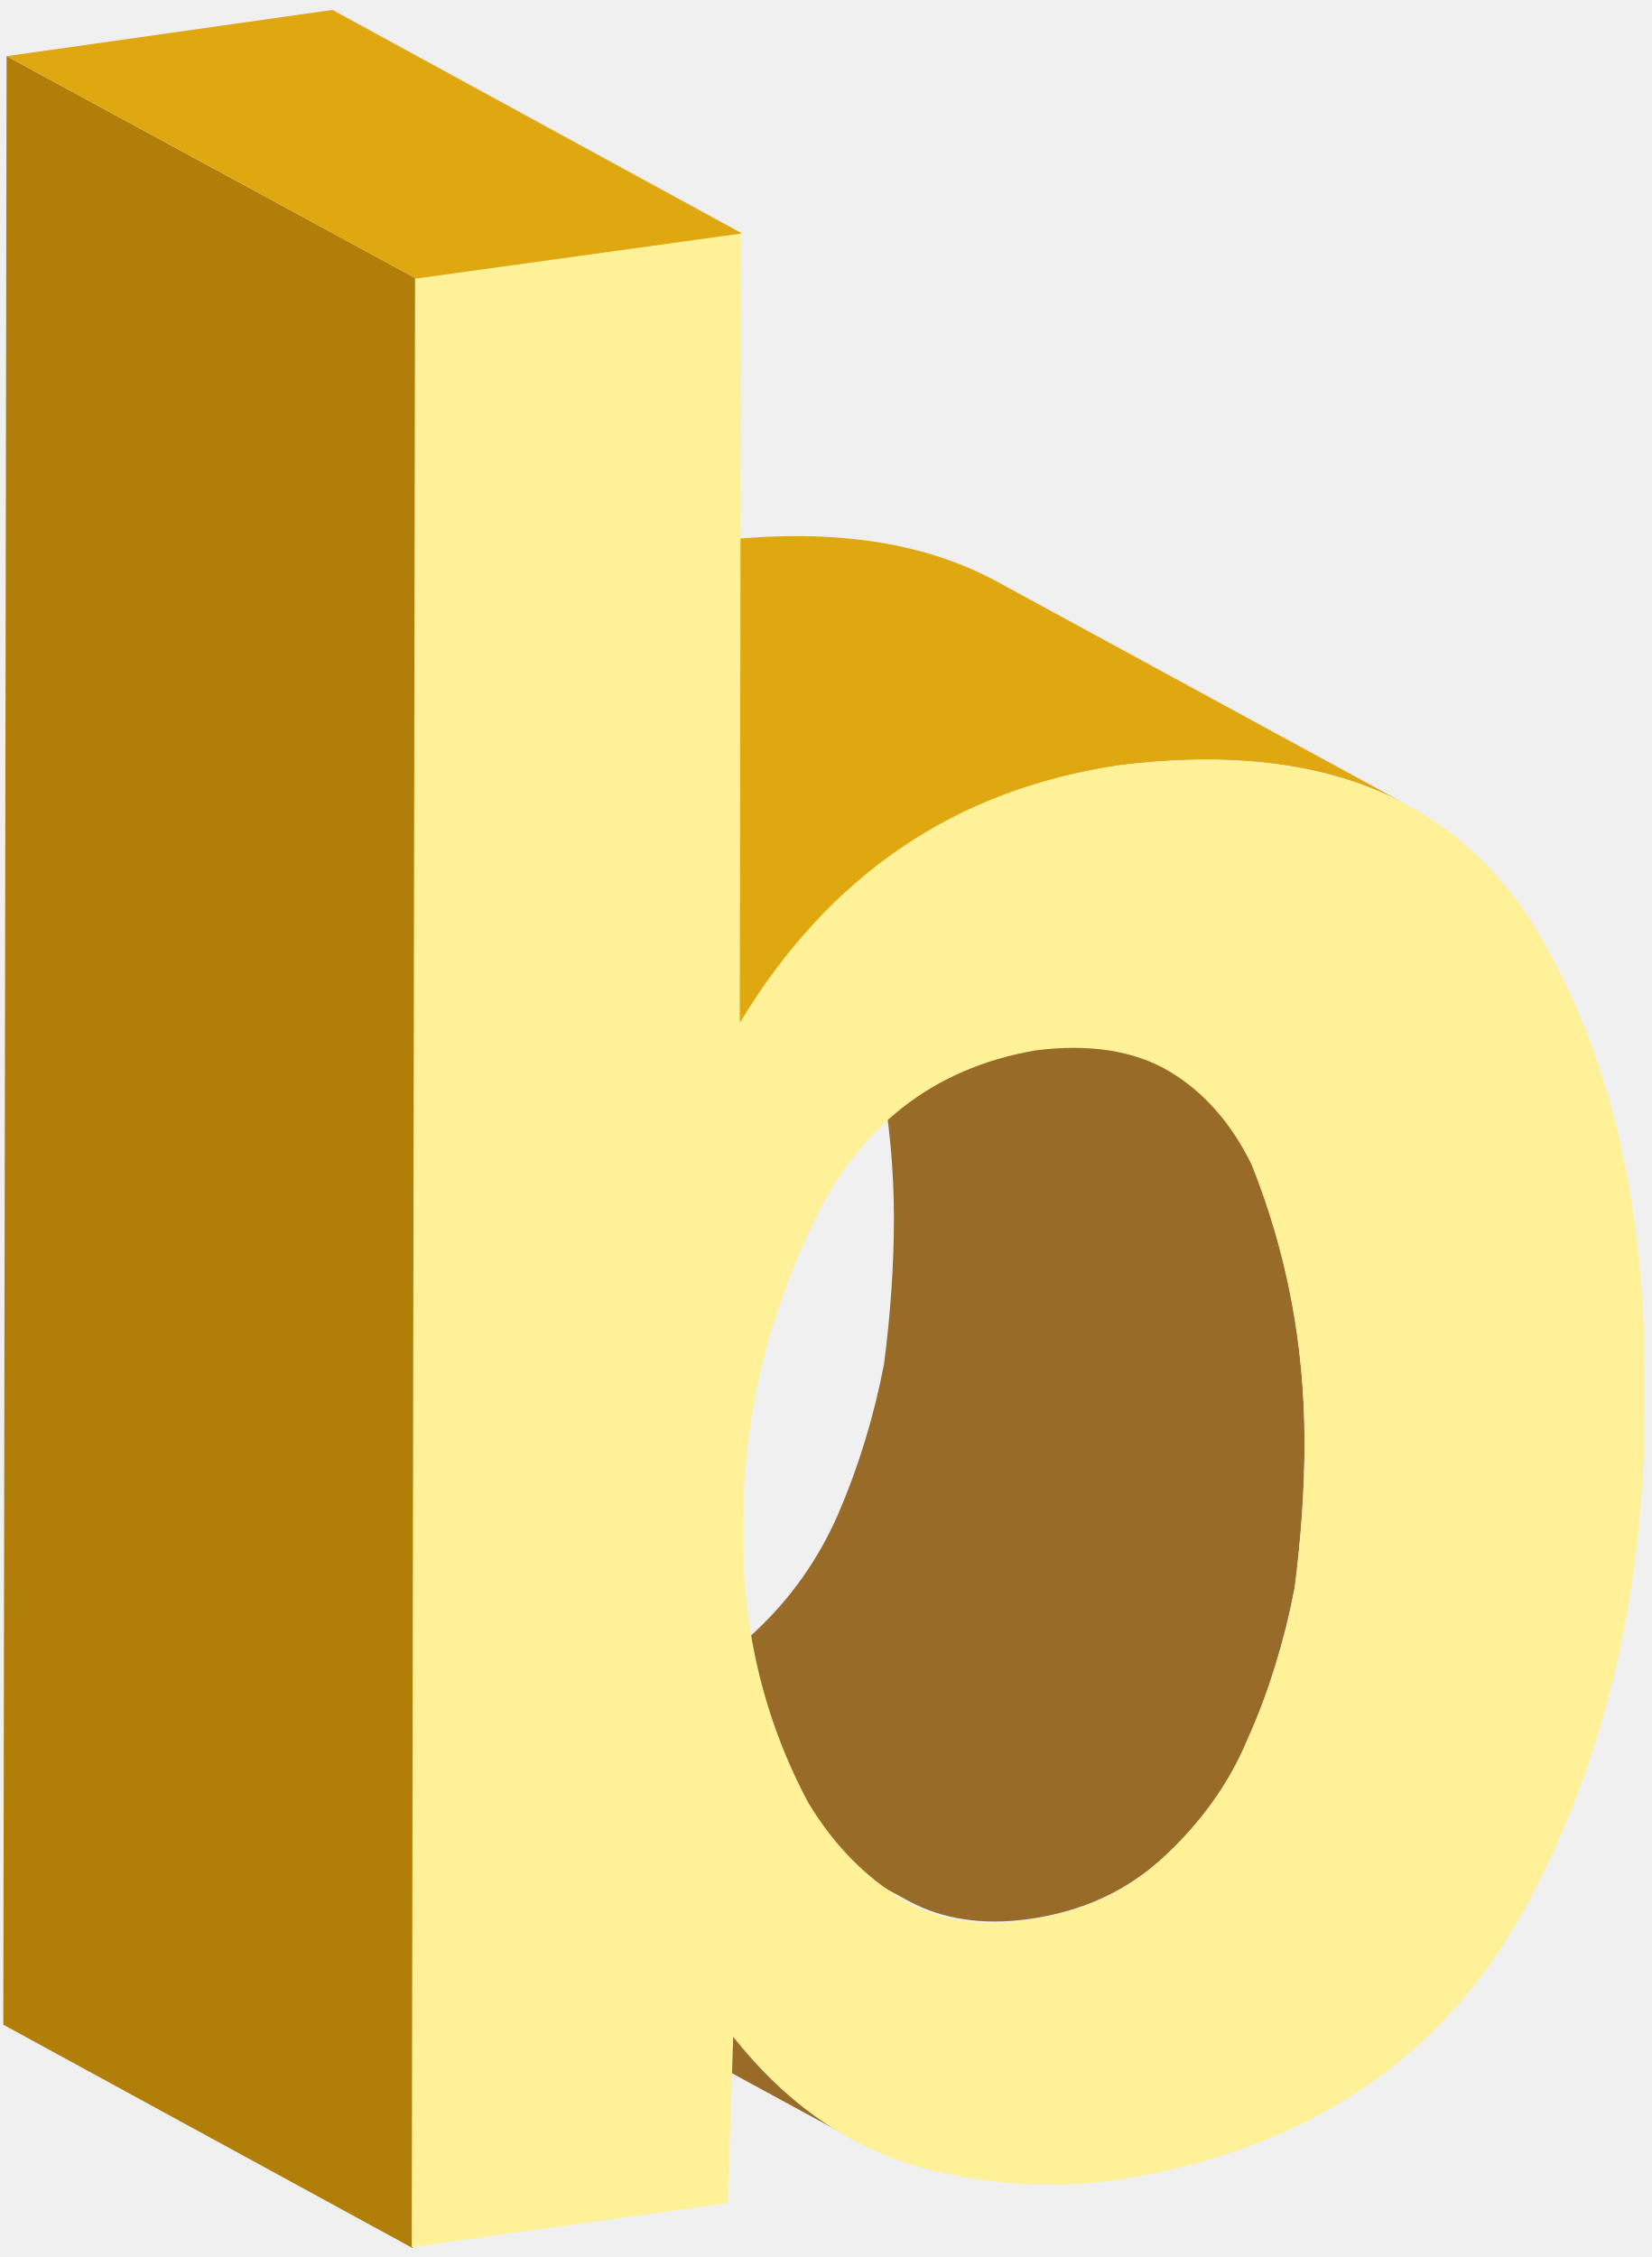
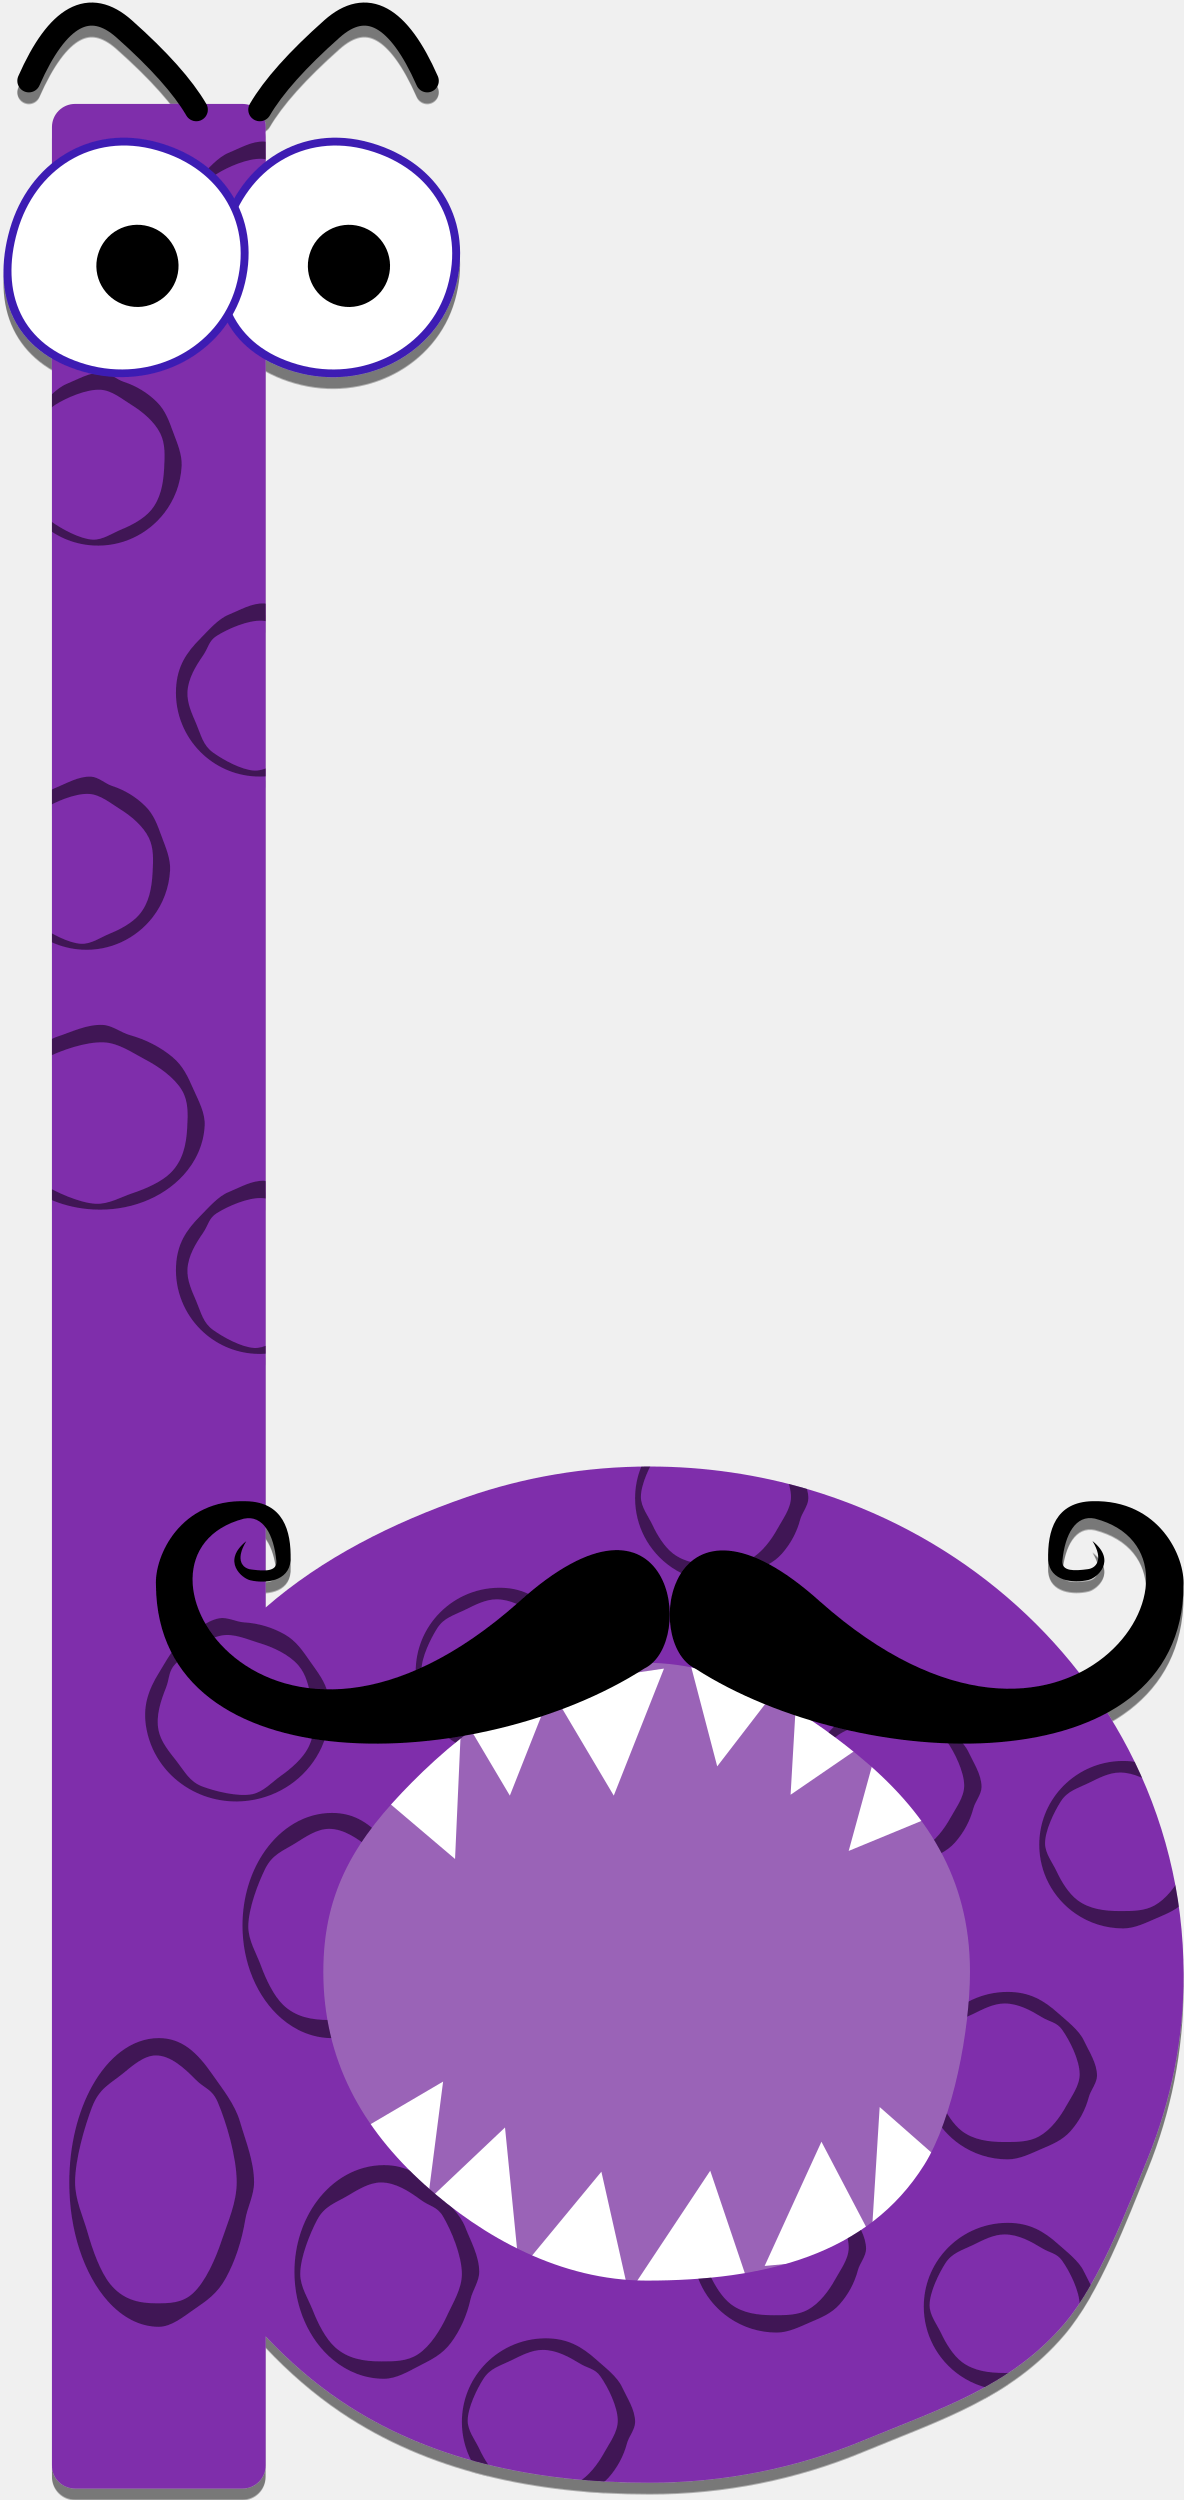
- <svg xmlns="http://www.w3.org/2000/svg" width="150px" height="205px" viewBox="0 0 150 205" version="1.1">
-   <defs />
-   <g id="Page-1" stroke="none" stroke-width="1" fill="none" fill-rule="evenodd">
-     <g id="XMLID_613_" transform="translate(-174, -8)" fill-rule="nonzero">
-       <g id="XMLID_1103_" transform="translate(174, 8)">
-         <g id="XMLID_1118_" transform="translate(29, 164)" fill="#986B29">
-           <path d="M48.5,30.3 L11.2,10 C7.2,7.8 3.6,4.7 0.4,0.7 L37.7,21 C40.9,25.1 44.5,28.2 48.5,30.3 Z" id="XMLID_1119_" />
+ <svg xmlns="http://www.w3.org/2000/svg" xmlns:xlink="http://www.w3.org/1999/xlink" width="205px" height="433px" viewBox="0 0 205 433" version="1.1">
+   <defs>
+     <filter x="-0.5%" y="-0.7%" width="101.0%" height="101.4%" filterUnits="objectBoundingBox" id="filter-1">
+       <feOffset dx="0" dy="2" in="SourceAlpha" result="shadowOffsetOuter1" />
+       <feColorMatrix values="0 0 0 0 0   0 0 0 0 0   0 0 0 0 0  0 0 0 0.5 0" type="matrix" in="shadowOffsetOuter1" result="shadowMatrixOuter1" />
+       <feMerge>
+         <feMergeNode in="shadowMatrixOuter1" />
+         <feMergeNode in="SourceGraphic" />
+       </feMerge>
+     </filter>
+     <path d="M159,260.427 L159,4 C159,1.791 160.791,4.05812251e-16 163,0 L192,0 C194.209,-4.05812251e-16 196,1.791 196,4 L196,409 C196,411.209 194.209,413 192,413 L163,413 C160.791,413 159,411.209 159,409 L159,386.625 C155.025,390.844 150.672,394.64 145.997,397.798 C130.895,408.001 112.434,412 92.5,412 C79.415,412 66.964,409.415 55.681,404.753 C41.952,399.079 29.952,395.33 20.643,384.419 C14.614,377.352 9.713,364.378 6.202,355.745 C2.196,345.897 0,335.193 0,324 C0,309.97 3.451,296.706 9.59,284.936 C20.703,263.631 40.621,247.219 64.816,240.009 C73.557,237.404 82.856,236 92.5,236 C103.61,236 114.263,237.864 124.132,241.28 C137.081,245.762 149.198,251.88 159,260.427 Z M93,377 C107.876,377 121.397,369.459 131.425,360.419 C142.246,350.664 149,338.835 149,323.5 C149,309.257 143.174,300.314 133.675,290.728 C123.468,280.426 109.02,270 93,270 C79.122,270 66.423,277.823 56.639,285.811 C44.619,295.623 37,307.212 37,323.5 C37,333.537 39.893,348.928 44.926,356.954 C54.709,372.556 72.578,377 93,377 Z" id="path-2" />
+   </defs>
+   <g id="Symbols" stroke="none" stroke-width="1" fill="none" fill-rule="evenodd">
+     <g id="letter/b" transform="translate(-12, -10)">
+       <g id="b" filter="url(#filter-1)" transform="translate(7, 12)">
+         <ellipse id="Oval" fill="#9A64B7" cx="116" cy="340.5" rx="62" ry="60.5" />
+         <g id="teeth" transform="translate(120.5, 339) scale(-1, 1) translate(-120.5, -339) translate(61, 279)" fill="#FFFFFF">
+           <polygon id="tooth" transform="translate(101, 31) rotate(19) translate(-101, -31) " points="111 22.933 99.696 42 91 20" />
+           <polygon id="tooth-copy" points="98 10.933 86.696 30 78 8" />
+           <polygon id="tooth-copy-2" points="80 10.933 68.696 30 60 8" />
+           <polygon id="tooth-copy-3" transform="translate(49, 14) rotate(-16) translate(-49, -14) " points="59 5.933 47.696 25 39 3" />
+           <polygon id="tooth-copy-4" transform="translate(33, 20) rotate(-34) translate(-33, -20) " points="43 11.933 31.696 31 23 9" />
+           <polygon id="tooth-copy-5" transform="translate(21, 31) rotate(-46) translate(-21, -31) " points="31 22.933 19.696 42 11 20" />
+           <polygon id="tooth-copy-8" transform="translate(18, 94) rotate(-162) translate(-18, -94) " points="28 85.933 16.696 105 8 83" />
+           <polygon id="tooth-copy-9" transform="translate(32, 101) rotate(-183) translate(-32, -101) " points="42 92.933 30.696 112 22 90" />
+           <polygon id="tooth-copy-10" transform="translate(53, 106) rotate(-192) translate(-53, -106) " points="63 97.933 51.696 117 43 95" />
+           <polygon id="tooth-copy-11" transform="translate(73, 106) rotate(-198) translate(-73, -106) " points="83 97.933 71.696 117 63 95" />
+           <polygon id="tooth-copy-12" transform="translate(91, 98) rotate(-205) translate(-91, -98) " points="101 89.933 89.696 109 81 87" />
+           <polygon id="tooth-copy-13" transform="translate(104, 89) rotate(-218) translate(-104, -89) " points="114 80.933 102.696 100 94 78" />
        </g>
-         <path d="M113.7,105.7 C111.9,102 109.4,99.1 106.2,97.2 C106,97.1 105.9,97 105.7,96.9 L68.4,76.6 C68.6,76.7 68.7,76.8 68.9,76.9 C72.1,78.8 74.6,81.7 76.4,85.4 C79.6,93.4 81.2,101.8 81.2,110.7 C81.2,114.8 80.9,119.3 80.3,123.9 C79.4,128.6 78,133.2 76.1,137.6 C74.3,141.7 71.8,145.2 68.6,148.2 C65.2,151.4 61.1,153.3 56.2,154 C52,154.6 48.3,154.1 45.3,152.4 L82.6,172.7 C85.6,174.3 89.2,174.9 93.5,174.3 C98.4,173.6 102.5,171.7 105.9,168.5 C109.1,165.5 111.7,162 113.4,157.9 C115.3,153.5 116.7,148.9 117.6,144.2 C118.2,139.5 118.5,135.1 118.5,131 C118.5,122.1 116.9,113.7 113.7,105.7 Z" id="XMLID_602_" fill="#986B29" />
-         <path d="M90.7,52.9 C83.8,49.1 75.1,47.9 64.5,49.2 C49.5,51.5 38.1,59.3 30,72.6 L67.3,92.9 C75.4,79.5 86.8,71.7 101.8,69.5 C112.4,68.2 121.1,69.4 128,73.2 L90.7,52.9 Z" id="XMLID_603_" fill="#E0A810" />
-         <g id="XMLID_1110_" transform="translate(0, 5)" fill="#B07E09">
-           <polygon id="XMLID_1111_" points="37.5 199.2 0.3 178.9 0.6 0.1 37.8 20.3" />
+         <g id="body" transform="translate(112, 222.5) scale(-1, 1) translate(-112, -222.5) translate(14, 16)">
+           <mask id="mask-3" fill="white">
+             <use xlink:href="#path-2" />
+           </mask>
+           <use id="Combined-Shape" fill="#7F2DAB" xlink:href="#path-2" />
+           <path d="M177.5,385 C175.331,385 173.267,383.282 171.393,381.985 C169.275,380.519 167.4,379.314 165.894,376.571 C164.313,373.692 163.137,370.22 162.511,366.389 C162.177,364.349 161,362.208 161,360 C161,356.267 162.507,352.724 163.417,349.543 C164.305,346.435 166.578,343.672 168.135,341.411 C170.881,337.425 173.515,335 177.5,335 C179.843,335 182.065,335.839 184.056,337.34 C185.963,338.778 187.659,340.824 189.047,343.323 C191.505,347.747 193,353.592 193,360 C193,364.17 192.367,368.101 191.248,371.558 C190.075,375.178 188.37,378.277 186.299,380.584 C183.799,383.369 180.768,385 177.5,385 Z M178,380.935 C181.003,380.935 183.769,380.293 185.97,377.534 C187.624,375.46 188.96,371.756 189.838,368.645 C190.584,366.001 192,363.062 192,359.968 C192,355.941 190.296,350.18 189.077,346.986 C187.812,343.676 185.994,342.975 183.829,341.221 C182.076,339.8 180.096,338 178,338 C175.452,338 173.075,340.182 171.069,342.226 C169.569,343.753 168.277,343.76 167.275,346.115 C165.84,349.486 164,355.569 164,359.968 C164,363.518 165.547,366.862 166.513,369.793 C167.674,373.317 169.44,377.243 171.587,379.211 C173.48,380.945 175.668,380.935 178,380.935 Z M147.5,335 C145.331,335 143.267,333.66 141.393,332.648 C139.275,331.505 137.4,330.565 135.894,328.425 C134.313,326.18 133.137,323.472 132.511,320.483 C132.177,318.893 131,317.222 131,315.5 C131,312.588 132.507,309.825 133.417,307.343 C134.305,304.92 136.578,302.764 138.135,301.001 C140.881,297.892 143.515,296 147.5,296 C149.843,296 152.065,296.654 154.056,297.825 C155.963,298.947 157.659,300.542 159.047,302.492 C161.505,305.943 163,310.502 163,315.5 C163,318.753 162.367,321.819 161.248,324.515 C160.075,327.339 158.37,329.756 156.299,331.556 C153.799,333.728 150.768,335 147.5,335 Z M148,331.865 C151.003,331.865 153.769,331.37 155.97,329.242 C157.624,327.643 158.96,324.786 159.838,322.387 C160.584,320.348 162,318.082 162,315.695 C162,312.59 160.296,308.147 159.077,305.684 C157.812,303.131 155.994,302.59 153.829,301.237 C152.076,300.142 150.096,298.753 148,298.753 C145.452,298.753 143.075,300.436 141.069,302.012 C139.569,303.19 138.277,303.196 137.275,305.011 C135.84,307.612 134,312.303 134,315.695 C134,318.433 135.547,321.012 136.513,323.272 C137.674,325.99 139.44,329.018 141.587,330.536 C143.48,331.873 145.668,331.865 148,331.865 Z M138.5,394 C136.331,394 134.267,392.728 132.393,391.769 C130.275,390.684 128.4,389.792 126.894,387.762 C125.313,385.632 124.137,383.063 123.511,380.228 C123.177,378.719 122,377.134 122,375.5 C122,372.737 123.507,370.116 124.417,367.762 C125.305,365.462 127.578,363.417 129.135,361.744 C131.881,358.795 134.515,357 138.5,357 C140.843,357 143.065,357.621 145.056,358.731 C146.963,359.796 148.659,361.309 150.047,363.159 C152.505,366.433 154,370.758 154,375.5 C154,378.586 153.367,381.495 152.248,384.053 C151.075,386.732 149.37,389.025 147.299,390.732 C144.799,392.793 141.768,394 138.5,394 Z M139,391 C142.003,391 144.769,390.536 146.97,388.544 C148.624,387.047 149.96,384.372 150.838,382.126 C151.584,380.217 153,378.095 153,375.861 C153,372.954 151.296,368.794 150.077,366.488 C148.812,364.098 146.994,363.592 144.829,362.326 C143.076,361.3 141.096,360 139,360 C136.452,360 134.075,361.576 132.069,363.051 C130.569,364.153 129.277,364.159 128.275,365.859 C126.84,368.293 125,372.685 125,375.861 C125,378.424 126.547,380.839 127.513,382.955 C128.674,385.499 130.44,388.334 132.587,389.755 C134.48,391.007 136.668,391 139,391 Z M110.469,416 C108.436,416 106.5,415.003 104.743,414.251 C102.758,413.401 101,412.702 99.588,411.111 C98.106,409.441 97.003,407.428 96.416,405.205 C96.104,404.023 95,402.781 95,401.5 C95,399.335 96.413,397.28 97.266,395.435 C98.099,393.633 100.229,392.03 101.689,390.718 C104.264,388.407 106.733,387 110.469,387 C112.665,387 114.748,387.486 116.615,388.357 C118.403,389.191 119.993,390.378 121.294,391.827 C123.599,394.393 125,397.783 125,401.5 C125,403.919 124.407,406.199 123.357,408.204 C122.258,410.303 120.659,412.101 118.718,413.439 C116.374,415.054 113.532,416 110.469,416 Z M111,413 C113.789,413 116.357,412.641 118.401,411.099 C119.937,409.94 121.177,407.869 121.993,406.13 C122.685,404.652 124,403.009 124,401.279 C124,399.029 122.418,395.808 121.285,394.023 C120.111,392.173 118.423,391.781 116.413,390.8 C114.785,390.006 112.946,389 111,389 C108.634,389 106.427,390.22 104.564,391.362 C103.172,392.216 101.972,392.22 101.041,393.536 C99.708,395.421 98,398.821 98,401.279 C98,403.264 99.437,405.133 100.333,406.771 C101.411,408.741 103.051,410.936 105.045,412.036 C106.803,413.005 108.835,413 111,413 Z M70.469,386 C68.436,386 66.5,385.003 64.743,384.251 C62.758,383.401 61,382.702 59.588,381.111 C58.106,379.441 57.003,377.428 56.416,375.205 C56.104,374.023 55,372.781 55,371.5 C55,369.335 56.413,367.28 57.266,365.435 C58.099,363.633 60.229,362.03 61.689,360.718 C64.264,358.407 66.733,357 70.469,357 C72.665,357 74.748,357.486 76.615,358.357 C78.403,359.191 79.993,360.378 81.294,361.827 C83.599,364.393 85,367.783 85,371.5 C85,373.919 84.407,376.199 83.357,378.204 C82.258,380.303 80.659,382.101 78.718,383.439 C76.374,385.054 73.532,386 70.469,386 Z M71,383 C73.789,383 76.357,382.641 78.401,381.099 C79.937,379.94 81.177,377.869 81.993,376.13 C82.685,374.652 84,373.009 84,371.279 C84,369.029 82.418,365.808 81.285,364.023 C80.111,362.173 78.423,361.781 76.413,360.8 C74.785,360.006 72.946,359 71,359 C68.634,359 66.427,360.22 64.564,361.362 C63.172,362.216 61.972,362.22 61.041,363.536 C59.708,365.421 58,368.821 58,371.279 C58,373.264 59.437,375.133 60.333,376.771 C61.411,378.741 63.051,380.936 65.045,382.036 C66.803,383.005 68.835,383 71,383 Z M30.469,396 C28.436,396 26.5,395.003 24.743,394.251 C22.758,393.401 21,392.702 19.588,391.111 C18.106,389.441 17.003,387.428 16.416,385.205 C16.104,384.023 15,382.781 15,381.5 C15,379.335 16.413,377.28 17.266,375.435 C18.099,373.633 20.229,372.03 21.689,370.718 C24.264,368.407 26.733,367 30.469,367 C32.665,367 34.748,367.486 36.615,368.357 C38.403,369.191 39.993,370.378 41.294,371.827 C43.599,374.393 45,377.783 45,381.5 C45,383.919 44.407,386.199 43.357,388.204 C42.258,390.303 40.659,392.101 38.718,393.439 C36.374,395.054 33.532,396 30.469,396 Z M31,393 C33.789,393 36.357,392.641 38.401,391.099 C39.937,389.94 41.177,387.869 41.993,386.13 C42.685,384.652 44,383.009 44,381.279 C44,379.029 42.418,375.808 41.285,374.023 C40.111,372.173 38.423,371.781 36.413,370.8 C34.785,370.006 32.946,369 31,369 C28.634,369 26.427,370.22 24.564,371.362 C23.172,372.216 21.972,372.22 21.041,373.536 C19.708,375.421 18,378.821 18,381.279 C18,383.264 19.437,385.133 20.333,386.771 C21.411,388.741 23.051,390.936 25.045,392.036 C26.803,393.005 28.835,393 31,393 Z M30.469,356 C28.436,356 26.5,355.003 24.743,354.251 C22.758,353.401 21,352.702 19.588,351.111 C18.106,349.441 17.003,347.428 16.416,345.205 C16.104,344.023 15,342.781 15,341.5 C15,339.335 16.413,337.28 17.266,335.435 C18.099,333.633 20.229,332.03 21.689,330.718 C24.264,328.407 26.733,327 30.469,327 C32.665,327 34.748,327.486 36.615,328.357 C38.403,329.191 39.993,330.378 41.294,331.827 C43.599,334.393 45,337.783 45,341.5 C45,343.919 44.407,346.199 43.357,348.204 C42.258,350.303 40.659,352.101 38.718,353.439 C36.374,355.054 33.532,356 30.469,356 Z M31,353 C33.789,353 36.357,352.641 38.401,351.099 C39.937,349.94 41.177,347.869 41.993,346.13 C42.685,344.652 44,343.009 44,341.279 C44,339.029 42.418,335.808 41.285,334.023 C40.111,332.173 38.423,331.781 36.413,330.8 C34.785,330.006 32.946,329 31,329 C28.634,329 26.427,330.22 24.564,331.362 C23.172,332.216 21.972,332.22 21.041,333.536 C19.708,335.421 18,338.821 18,341.279 C18,343.264 19.437,345.133 20.333,346.771 C21.411,348.741 23.051,350.936 25.045,352.036 C26.803,353.005 28.835,353 31,353 Z M10.469,316 C8.436,316 6.5,315.003 4.743,314.251 C2.758,313.401 1,312.702 -0.412,311.111 C-1.894,309.441 -2.997,307.428 -3.584,305.205 C-3.896,304.023 -5,302.781 -5,301.5 C-5,299.335 -3.587,297.28 -2.734,295.435 C-1.901,293.633 0.229,292.03 1.689,290.718 C4.264,288.407 6.733,287 10.469,287 C12.665,287 14.748,287.486 16.615,288.357 C18.403,289.191 19.993,290.378 21.294,291.827 C23.599,294.393 25,297.783 25,301.5 C25,303.919 24.407,306.199 23.357,308.204 C22.258,310.303 20.659,312.101 18.718,313.439 C16.374,315.054 13.532,316 10.469,316 Z M11,313 C13.789,313 16.357,312.641 18.401,311.099 C19.937,309.94 21.177,307.869 21.993,306.13 C22.685,304.652 24,303.009 24,301.279 C24,299.029 22.418,295.808 21.285,294.023 C20.111,292.173 18.423,291.781 16.413,290.8 C14.785,290.006 12.946,289 11,289 C8.634,289 6.427,290.22 4.564,291.362 C3.172,292.216 1.972,292.22 1.041,293.536 C-0.292,295.421 -2,298.821 -2,301.279 C-2,303.264 -0.563,305.133 0.333,306.771 C1.411,308.741 3.051,310.936 5.045,312.036 C6.803,313.005 8.835,313 11,313 Z M169.552,176.968 C169.438,174.802 170.6,172.674 171.46,170.752 C172.433,168.58 173.225,166.662 175.173,165.051 C177.218,163.36 179.722,162.052 182.52,161.278 C184.01,160.866 185.531,159.607 187.163,159.522 C189.922,159.377 192.618,160.745 195.017,161.531 C197.36,162.298 199.521,164.459 201.273,165.928 C204.362,168.515 206.292,171.052 206.501,175.031 C206.623,177.371 206.12,179.622 205.115,181.669 C204.152,183.629 202.729,185.402 200.955,186.885 C197.814,189.511 193.573,191.23 188.837,191.478 C185.756,191.64 182.818,191.16 180.204,190.176 C177.468,189.145 175.089,187.562 173.275,185.583 C171.087,183.195 169.723,180.231 169.552,176.968 Z M172.574,177.31 C172.731,180.309 173.339,183.046 175.443,185.14 C177.025,186.714 179.766,187.908 182.055,188.667 C184.001,189.313 186.193,190.615 188.425,190.498 C191.328,190.346 195.392,188.427 197.631,187.088 C199.952,185.701 200.362,183.858 201.514,181.63 C202.447,179.826 203.641,177.78 203.531,175.687 C203.398,173.143 201.7,170.852 200.122,168.925 C198.942,167.486 198.869,166.196 197.119,165.284 C194.613,163.978 190.131,162.37 186.959,162.537 C184.399,162.671 182.069,164.342 180.007,165.417 C177.527,166.71 174.788,168.622 173.481,170.841 C172.33,172.796 172.452,174.981 172.574,177.31 Z M145.544,202.727 C145.438,200.697 146.332,198.712 146.991,196.918 C147.736,194.891 148.342,193.099 149.857,191.605 C151.447,190.037 153.4,188.831 155.589,188.129 C156.754,187.755 157.936,186.588 159.215,186.521 C161.377,186.407 163.503,187.711 165.39,188.466 C167.234,189.203 168.946,191.247 170.332,192.637 C172.775,195.086 174.309,197.478 174.505,201.209 C174.62,203.403 174.243,205.508 173.471,207.418 C172.732,209.247 171.63,210.897 170.251,212.273 C167.809,214.708 164.497,216.285 160.785,216.479 C158.37,216.606 156.062,216.133 154.005,215.19 C151.851,214.202 149.972,212.699 148.534,210.831 C146.798,208.575 145.705,205.786 145.544,202.727 Z M148.568,203.1 C148.714,205.885 149.207,208.431 150.854,210.391 C152.092,211.865 154.225,212.995 156.004,213.718 C157.517,214.333 159.225,215.56 160.953,215.469 C163.2,215.351 166.334,213.603 168.057,212.379 C169.844,211.109 170.147,209.402 171.021,207.344 C171.729,205.677 172.637,203.788 172.535,201.844 C172.411,199.482 171.078,197.341 169.84,195.541 C168.914,194.195 168.847,192.997 167.484,192.137 C165.532,190.904 162.048,189.376 159.592,189.505 C157.61,189.609 155.819,191.141 154.23,192.122 C152.319,193.302 150.213,195.054 149.219,197.104 C148.343,198.909 148.455,200.938 148.568,203.1 Z M145.544,22.727 C145.438,20.697 146.332,18.712 146.991,16.918 C147.736,14.891 148.342,13.099 149.857,11.605 C151.447,10.037 153.4,8.831 155.589,8.129 C156.754,7.755 157.936,6.588 159.215,6.521 C161.377,6.407 163.503,7.711 165.39,8.466 C167.234,9.203 168.946,11.247 170.332,12.637 C172.775,15.086 174.309,17.478 174.505,21.209 C174.62,23.403 174.243,25.508 173.471,27.418 C172.732,29.247 171.63,30.897 170.251,32.273 C167.809,34.708 164.497,36.285 160.785,36.479 C158.37,36.606 156.062,36.133 154.005,35.19 C151.851,34.202 149.972,32.699 148.534,30.831 C146.798,28.575 145.705,25.786 145.544,22.727 Z M148.568,23.1 C148.714,25.885 149.207,28.431 150.854,30.391 C152.092,31.865 154.225,32.995 156.004,33.718 C157.517,34.333 159.225,35.56 160.953,35.469 C163.2,35.351 166.334,33.603 168.057,32.379 C169.844,31.109 170.147,29.402 171.021,27.344 C171.729,25.677 172.637,23.788 172.535,21.844 C172.411,19.482 171.078,17.341 169.84,15.541 C168.914,14.195 168.847,12.997 167.484,12.137 C165.532,10.904 162.048,9.376 159.592,9.505 C157.61,9.609 155.819,11.141 154.23,12.122 C152.319,13.302 150.213,15.054 149.219,17.104 C148.343,18.909 148.455,20.938 148.568,23.1 Z M175.544,132.727 C175.438,130.697 176.332,128.712 176.991,126.918 C177.736,124.891 178.342,123.099 179.857,121.605 C181.447,120.037 183.4,118.831 185.589,118.129 C186.754,117.755 187.936,116.588 189.215,116.521 C191.377,116.407 193.503,117.711 195.39,118.466 C197.234,119.203 198.946,121.247 200.332,122.637 C202.775,125.086 204.309,127.478 204.505,131.209 C204.62,133.403 204.243,135.508 203.471,137.418 C202.732,139.247 201.63,140.897 200.251,142.273 C197.809,144.708 194.497,146.285 190.785,146.479 C188.37,146.606 186.062,146.133 184.005,145.19 C181.851,144.202 179.972,142.699 178.534,140.831 C176.798,138.575 175.705,135.786 175.544,132.727 Z M178.568,133.1 C178.714,135.885 179.207,138.431 180.854,140.391 C182.092,141.865 184.225,142.995 186.004,143.718 C187.517,144.333 189.225,145.56 190.953,145.469 C193.2,145.351 196.334,143.603 198.057,142.379 C199.844,141.109 200.147,139.402 201.021,137.344 C201.729,135.677 202.637,133.788 202.535,131.844 C202.411,129.482 201.078,127.341 199.84,125.541 C198.914,124.195 198.847,122.997 197.484,122.137 C195.532,120.904 192.048,119.376 189.592,119.505 C187.61,119.609 185.819,121.141 184.23,122.122 C182.319,123.302 180.213,125.054 179.219,127.104 C178.343,128.909 178.455,130.938 178.568,133.1 Z M173.544,62.727 C173.438,60.697 174.332,58.712 174.991,56.918 C175.736,54.891 176.342,53.099 177.857,51.605 C179.447,50.037 181.4,48.831 183.589,48.129 C184.754,47.755 185.936,46.588 187.215,46.521 C189.377,46.407 191.503,47.711 193.39,48.466 C195.234,49.203 196.946,51.247 198.332,52.637 C200.775,55.086 202.309,57.478 202.505,61.209 C202.62,63.403 202.243,65.508 201.471,67.418 C200.732,69.247 199.63,70.897 198.251,72.273 C195.809,74.708 192.497,76.285 188.785,76.479 C186.37,76.606 184.062,76.133 182.005,75.19 C179.851,74.202 177.972,72.699 176.534,70.831 C174.798,68.575 173.705,65.786 173.544,62.727 Z M176.568,63.1 C176.714,65.885 177.207,68.431 178.854,70.391 C180.092,71.865 182.225,72.995 184.004,73.718 C185.517,74.333 187.225,75.56 188.953,75.469 C191.2,75.351 194.334,73.603 196.057,72.379 C197.844,71.109 198.147,69.402 199.021,67.344 C199.729,65.677 200.637,63.788 200.535,61.844 C200.411,59.482 199.078,57.341 197.84,55.541 C196.914,54.195 196.847,52.997 195.484,52.137 C193.532,50.904 190.048,49.376 187.592,49.505 C185.61,49.609 183.819,51.141 182.23,52.122 C180.319,53.302 178.213,55.054 177.219,57.104 C176.343,58.909 176.455,60.938 176.568,63.1 Z M145.544,102.727 C145.438,100.697 146.332,98.712 146.991,96.918 C147.736,94.891 148.342,93.099 149.857,91.605 C151.447,90.037 153.4,88.831 155.589,88.129 C156.754,87.755 157.936,86.588 159.215,86.521 C161.377,86.407 163.503,87.711 165.39,88.466 C167.234,89.203 168.946,91.247 170.332,92.637 C172.775,95.086 174.309,97.478 174.505,101.209 C174.62,103.403 174.243,105.508 173.471,107.418 C172.732,109.247 171.63,110.897 170.251,112.273 C167.809,114.708 164.497,116.285 160.785,116.479 C158.37,116.606 156.062,116.133 154.005,115.19 C151.851,114.202 149.972,112.699 148.534,110.831 C146.798,108.575 145.705,105.786 145.544,102.727 Z M148.568,103.1 C148.714,105.885 149.207,108.431 150.854,110.391 C152.092,111.865 154.225,112.995 156.004,113.718 C157.517,114.333 159.225,115.56 160.953,115.469 C163.2,115.351 166.334,113.603 168.057,112.379 C169.844,111.109 170.147,109.402 171.021,107.344 C171.729,105.677 172.637,103.788 172.535,101.844 C172.411,99.482 171.078,97.341 169.84,95.541 C168.914,94.195 168.847,92.997 167.484,92.137 C165.532,90.904 162.048,89.376 159.592,89.505 C157.61,89.609 155.819,91.141 154.23,92.122 C152.319,93.302 150.213,95.054 149.219,97.104 C148.343,98.909 148.455,100.938 148.568,103.1 Z M50.469,306 C48.436,306 46.5,305.003 44.743,304.251 C42.758,303.401 41,302.702 39.588,301.111 C38.106,299.441 37.003,297.428 36.416,295.205 C36.104,294.023 35,292.781 35,291.5 C35,289.335 36.413,287.28 37.266,285.435 C38.099,283.633 40.229,282.03 41.689,280.718 C44.264,278.407 46.733,277 50.469,277 C52.665,277 54.748,277.486 56.615,278.357 C58.403,279.191 59.993,280.378 61.294,281.827 C63.599,284.393 65,287.783 65,291.5 C65,293.919 64.407,296.199 63.357,298.204 C62.258,300.303 60.659,302.101 58.718,303.439 C56.374,305.054 53.532,306 50.469,306 Z M51,303 C53.789,303 56.357,302.641 58.401,301.099 C59.937,299.94 61.177,297.869 61.993,296.13 C62.685,294.652 64,293.009 64,291.279 C64,289.029 62.418,285.808 61.285,284.023 C60.111,282.173 58.423,281.781 56.413,280.8 C54.785,280.006 52.946,279 51,279 C48.634,279 46.427,280.22 44.564,281.362 C43.172,282.216 41.972,282.22 41.041,283.536 C39.708,285.421 38,288.821 38,291.279 C38,293.264 39.437,295.133 40.333,296.771 C41.411,298.741 43.051,300.936 45.045,302.036 C46.803,303.005 48.835,303 51,303 Z M80.469,256 C78.436,256 76.5,255.003 74.743,254.251 C72.758,253.401 71,252.702 69.588,251.111 C68.106,249.441 67.003,247.428 66.416,245.205 C66.104,244.023 65,242.781 65,241.5 C65,239.335 66.413,237.28 67.266,235.435 C68.099,233.633 70.229,232.03 71.689,230.718 C74.264,228.407 76.733,227 80.469,227 C82.665,227 84.748,227.486 86.615,228.357 C88.403,229.191 89.993,230.378 91.294,231.827 C93.599,234.393 95,237.783 95,241.5 C95,243.919 94.407,246.199 93.357,248.204 C92.258,250.303 90.659,252.101 88.718,253.439 C86.374,255.054 83.532,256 80.469,256 Z M81,253 C83.789,253 86.357,252.641 88.401,251.099 C89.937,249.94 91.177,247.869 91.993,246.13 C92.685,244.652 94,243.009 94,241.279 C94,239.029 92.418,235.808 91.285,234.023 C90.111,232.173 88.423,231.781 86.413,230.8 C84.785,230.006 82.946,229 81,229 C78.634,229 76.427,230.22 74.564,231.362 C73.172,232.216 71.972,232.22 71.041,233.536 C69.708,235.421 68,238.821 68,241.279 C68,243.264 69.437,245.133 70.333,246.771 C71.411,248.741 73.051,250.936 75.045,252.036 C76.803,253.005 78.835,253 81,253 Z M118.469,286 C116.436,286 114.5,285.003 112.743,284.251 C110.758,283.401 109,282.702 107.588,281.111 C106.106,279.441 105.003,277.428 104.416,275.205 C104.104,274.023 103,272.781 103,271.5 C103,269.335 104.413,267.28 105.266,265.435 C106.099,263.633 108.229,262.03 109.689,260.718 C112.264,258.407 114.733,257 118.469,257 C120.665,257 122.748,257.486 124.615,258.357 C126.403,259.191 127.993,260.378 129.294,261.827 C131.599,264.393 133,267.783 133,271.5 C133,273.919 132.407,276.199 131.357,278.204 C130.258,280.303 128.659,282.101 126.718,283.439 C124.374,285.054 121.532,286 118.469,286 Z M119,283 C121.789,283 124.357,282.641 126.401,281.099 C127.937,279.94 129.177,277.869 129.993,276.13 C130.685,274.652 132,273.009 132,271.279 C132,269.029 130.418,265.808 129.285,264.023 C128.111,262.173 126.423,261.781 124.413,260.8 C122.785,260.006 120.946,259 119,259 C116.634,259 114.427,260.22 112.564,261.362 C111.172,262.216 109.972,262.22 109.041,263.536 C107.708,265.421 106,268.821 106,271.279 C106,273.264 107.437,275.133 108.333,276.771 C109.411,278.741 111.051,280.936 113.045,282.036 C114.803,283.005 116.835,283 119,283 Z M148.199,275.438 C148.612,273.309 150.086,271.492 151.258,269.811 C152.583,267.911 153.698,266.218 155.709,265.074 C157.819,263.874 160.224,263.143 162.751,262.997 C164.096,262.919 165.666,262.024 167.053,262.294 C169.398,262.75 171.336,264.662 173.161,265.944 C174.944,267.195 176.247,269.763 177.37,271.568 C179.35,274.751 180.371,277.632 179.611,281.544 C179.164,283.844 178.213,285.922 176.89,287.694 C175.622,289.39 174.014,290.805 172.179,291.863 C168.93,293.735 164.973,294.489 160.947,293.706 C158.327,293.197 155.978,292.095 154.02,290.574 C151.97,288.982 150.348,286.929 149.294,284.614 C148.021,281.821 147.575,278.646 148.199,275.438 Z M151.048,276.501 C150.475,279.449 150.344,282.241 151.627,284.733 C152.591,286.606 154.623,288.361 156.376,289.596 C157.866,290.646 159.41,292.388 161.32,292.76 C163.805,293.243 167.687,292.262 169.891,291.448 C172.176,290.604 172.956,288.903 174.452,286.988 C175.663,285.438 177.152,283.71 177.552,281.653 C178.038,279.152 177.144,276.557 176.266,274.342 C175.61,272.687 175.851,271.418 174.589,270.151 C172.782,268.338 169.378,265.802 166.663,265.274 C164.471,264.848 162.112,265.966 160.118,266.562 C157.722,267.279 154.961,268.541 153.336,270.413 C151.905,272.063 151.493,274.212 151.048,276.501 Z" id="Combined-Shape" fill="#000000" opacity="0.5" mask="url(#mask-3)" />
        </g>
-         <g id="XMLID_1106_" transform="translate(37, 21)" fill="#FFF197">
-           <path d="M101.9,62.4 C109.1,73.8 112.6,88.2 112.4,105.7 C112.5,123 109,138.4 101.7,152 C94.2,165.9 81.8,174.3 64.5,177 C58.2,177.9 51.9,177.4 45.7,175.6 C39.5,173.6 34.2,169.8 29.6,164 L29.1,179.1 L0.4,183.1 L0.7,4.3 L30.3,0.1 L30.2,71.9 C38.3,58.5 49.7,50.7 64.7,48.5 C82,46.4 94.4,51 101.9,62.4 Z M80.6,123.3 C81.2,118.6 81.5,114.2 81.5,110.1 C81.5,101.2 79.9,92.8 76.7,84.8 C74.9,81.1 72.4,78.2 69.2,76.3 C66,74.4 61.9,73.8 57.1,74.4 C47.7,76 40.9,81.4 36.7,90.4 C32.6,99.1 30.5,108 30.5,117.3 C30.3,126.5 32.3,135 36.4,142.7 C38.5,146.2 41.1,149 44.3,151.1 C47.5,153.3 51.6,154.1 56.4,153.4 C61.3,152.7 65.4,150.8 68.8,147.6 C72,144.6 74.6,141.1 76.3,137 C78.3,132.6 79.7,128 80.6,123.3 Z" id="XMLID_1107_" />
+         <g id="eyes" transform="translate(0, 16)">
+           <g id="eye" transform="translate(63.67243, 27.00474) rotate(16) translate(-63.67243, -27.00474) translate(42.662, 5.994306)">
+             <path d="M19.038,41.743 C31.578,41.743 41.743,32.144 41.743,20.303 C41.743,8.461 33.251,-4.54747351e-13 20.712,-4.54747351e-13 C8.172,-4.54747351e-13 -1.8189894e-12,9.679 -1.8189894e-12,21.52 C-1.8189894e-12,33.362 6.499,41.743 19.038,41.743 Z" fill="#3E1EB3" />
+             <path d="M19.157,40.387 C30.882,40.387 40.387,31.412 40.387,20.34 C40.387,9.267 32.447,1.356 20.722,1.356 C8.997,1.356 1.356,10.406 1.356,21.478 C1.356,32.55 7.432,40.387 19.157,40.387 Z" id="eye-copy" fill="#FFFFFF" />
+             <circle id="pupil" fill="#000000" cx="22.998" cy="21.532" r="7.116" />
+           </g>
+           <g id="eye-copy-2" transform="translate(26.88972, 26.96745) rotate(16) translate(-26.88972, -26.96745) translate(5.879291, 5.618137)">
+             <path d="M19.191,42.073 C31.73,42.073 41.896,32.474 41.896,20.633 C41.896,8.792 33.404,0.33 20.864,0.33 C8.325,0.33 0.153,10.009 0.153,21.851 C0.153,33.692 6.651,42.073 19.191,42.073 Z" id="eye" fill="#3E1EB3" />
+             <path d="M19.31,40.718 C31.035,40.718 40.54,31.742 40.54,20.67 C40.54,9.598 32.6,1.686 20.875,1.686 C9.15,1.686 1.508,10.736 1.508,21.808 C1.508,32.881 7.585,40.718 19.31,40.718 Z" id="eye-copy" fill="#FFFFFF" />
+             <circle id="pupil" fill="#000000" cx="23.151" cy="21.862" r="7.116" />
+           </g>
        </g>
-         <g id="XMLID_1104_" fill="#E0A810">
-           <polygon id="XMLID_1105_" points="37.8 25.3 0.6 5.1 30.2 0.9 67.4 21.2" />
+         <path d="M10,12 C15,0.667 20.5,-2.333 26.5,3 C32.5,8.333 36.667,13 39,17" id="Path-60" stroke="#000000" stroke-width="4" stroke-linecap="round" />
+         <path d="M50,12 C55,0.667 60.5,-2.333 66.5,3 C72.5,8.333 76.667,13 79,17" id="Path-60-Copy" stroke="#000000" stroke-width="4" stroke-linecap="round" transform="translate(64.5, 8.72) scale(-1, 1) translate(-64.5, -8.72) " />
+         <g id="Group" transform="translate(32, 258)" fill="#000000" fill-rule="nonzero">
+           <path d="M84.592,28.991 C56.206,47.3 0.303,49.462 0.013,14.574 C-0.277,9.529 4.213,-0.419 15.654,0.014 C22.027,0.158 23.475,5.059 23.33,10.249 C23.041,13.998 18.841,14.286 16.379,13.709 C14.93,13.421 11.31,10.393 15.654,6.934 C13.627,10.249 15.075,11.691 16.523,11.835 C18.696,12.123 21.013,12.268 20.868,10.393 C20.434,5.78 18.551,2.32 15.22,3.041 C-8.966,9.384 19.42,56.094 62.868,17.458 C89.372,-6.474 93.861,24.522 84.592,28.991 Z" id="Shape" />
+           <path d="M93.473,29.033 C121.837,47.282 177.697,49.438 177.987,14.663 C178.276,9.634 173.79,-0.281 162.213,0.006 C155.845,0.15 154.398,5.036 154.543,10.209 C154.832,13.945 159.029,14.232 161.489,13.657 C162.936,13.37 166.554,10.352 162.213,6.904 C164.239,10.209 162.792,11.646 161.345,11.789 C159.174,12.077 156.858,12.22 157.003,10.352 C157.437,5.754 159.319,2.305 162.647,3.024 C186.815,9.346 158.45,55.904 115.035,17.393 C88.697,-6.317 84.066,24.578 93.473,29.033 Z" id="Shape" />
        </g>
      </g>
    </g>
  </g>
</svg>
